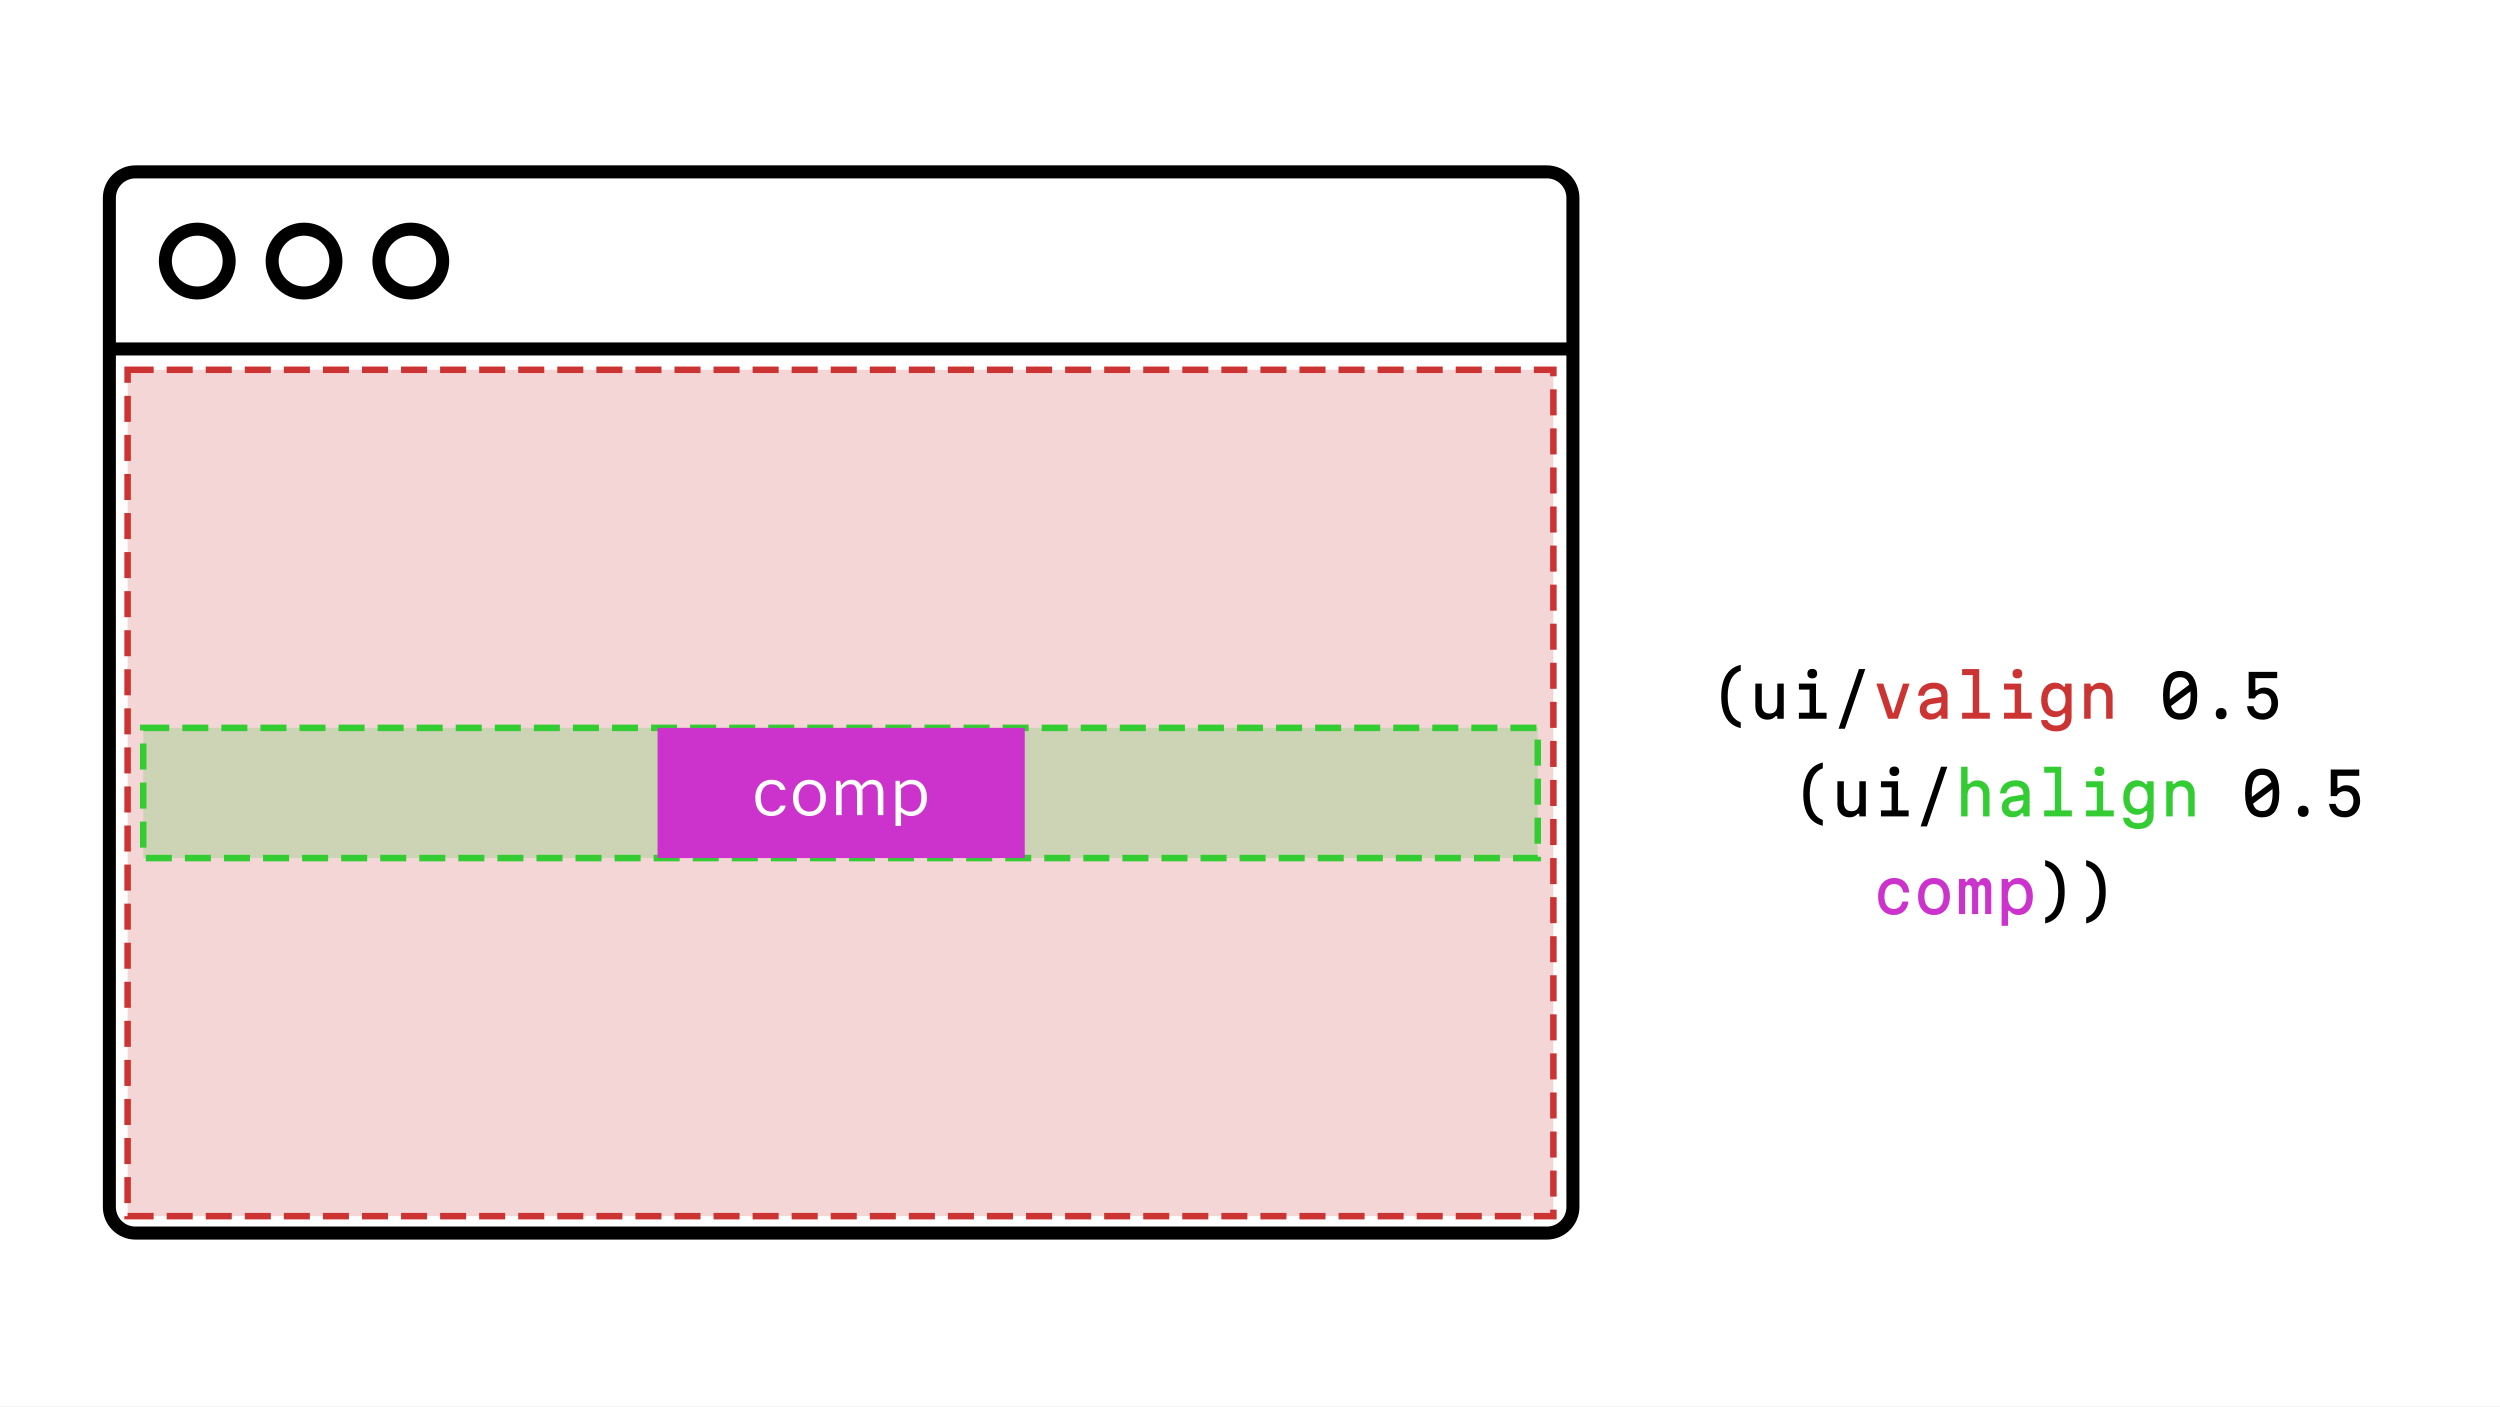
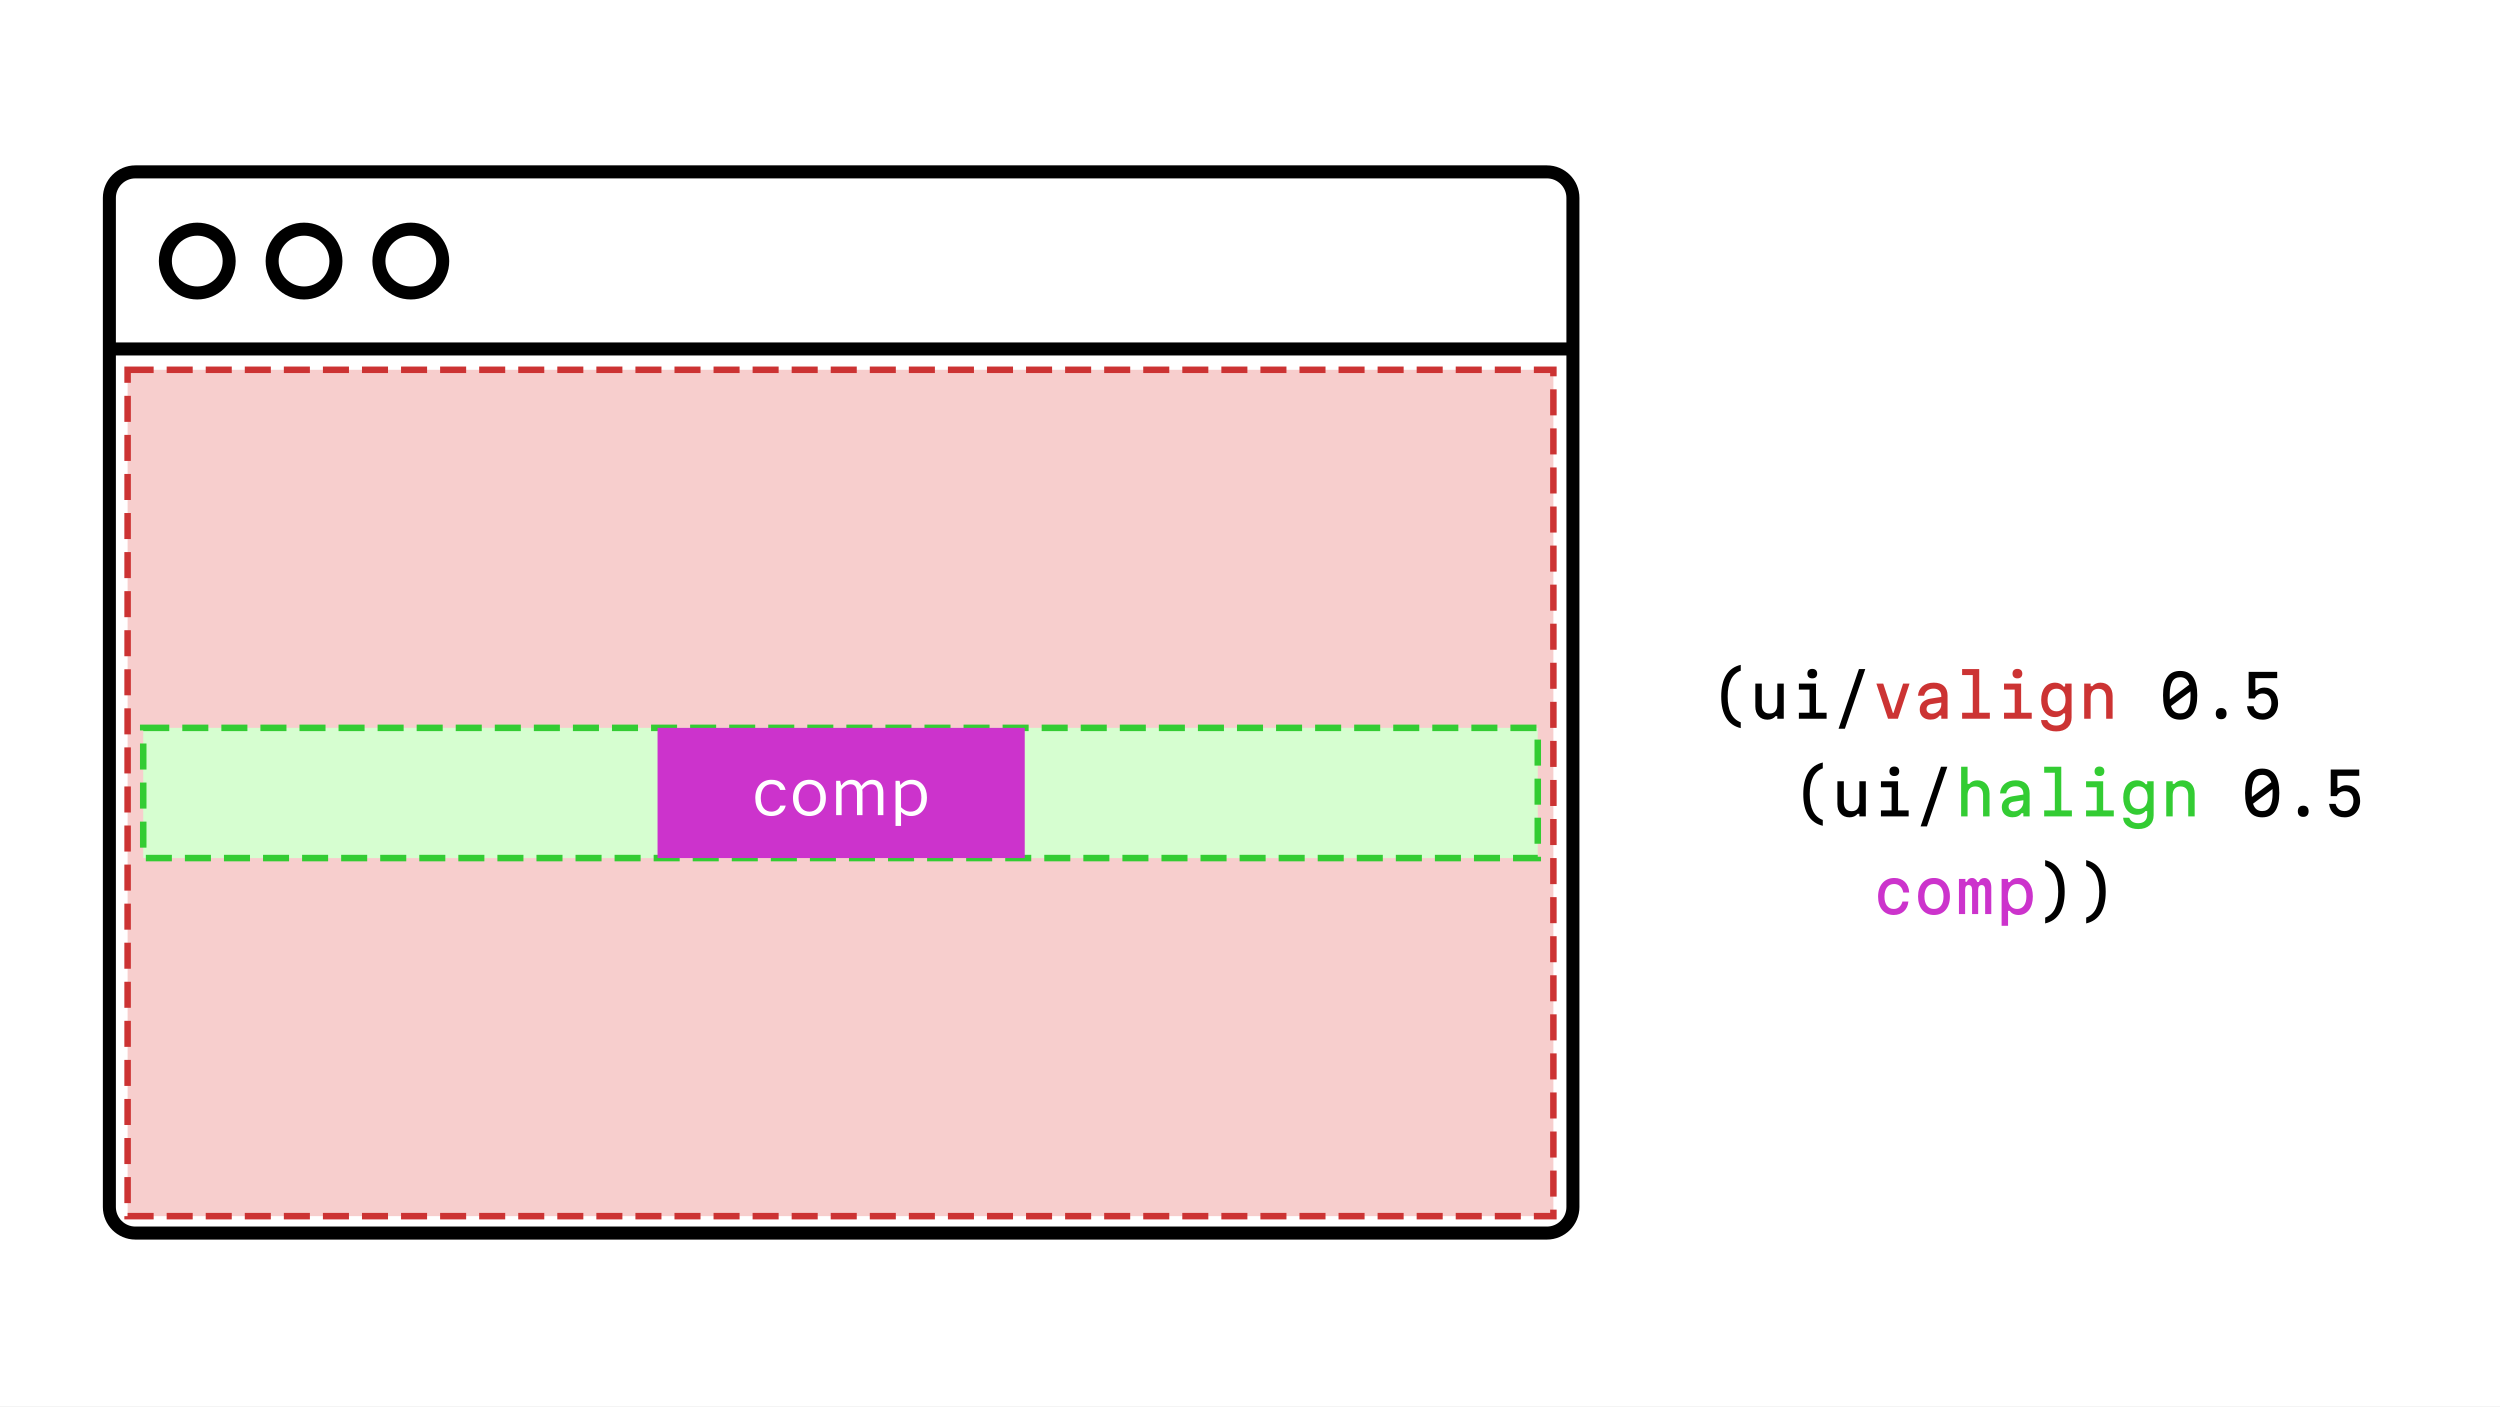
<svg xmlns="http://www.w3.org/2000/svg" width="1920" height="1080" viewBox="0 0 1920 1080" fill="none">
  <rect width="1920" height="1080" fill="white" />
-   <rect x="98" y="284" width="1095" height="650" fill="#CC3333" fill-opacity="0.2" stroke="#CC3333" stroke-width="5" stroke-dasharray="20 10" />
-   <rect x="110" y="559" width="1071" height="100" fill="#33CC33" fill-opacity="0.2" stroke="#33CC33" stroke-width="5" stroke-dasharray="20 10" />
+   <rect x="98" y="284" width="1095" height="650" fill="#F7CECD" stroke="#CC3333" stroke-width="5" stroke-dasharray="20 10" />
+   <rect x="110" y="559" width="1071" height="100" fill="#D6FED0" stroke="#33CC33" stroke-width="5" stroke-dasharray="20 10" />
  <path d="M1336.89 515.1V510.6C1326.99 512.94 1321.9 521.22 1321.9 534.9C1321.9 548.58 1326.99 556.86 1336.89 559.2V554.7C1330.27 552.36 1326.85 545.655 1326.85 534.9C1326.85 524.145 1330.27 517.44 1336.89 515.1ZM1369.92 552V525H1364.97V541.155C1364.97 545.61 1362.9 547.995 1358.99 547.995C1355.12 547.995 1353.05 545.61 1353.05 541.155V525H1348.1V542.505C1348.1 548.715 1351.79 552.72 1357.41 552.72C1360.02 552.72 1362.27 551.73 1363.62 549.975H1364.97V552H1369.92ZM1381.54 525V529.635H1389.73V547.365H1381.54V552H1402.83V547.365H1394.68V525H1381.54ZM1388.07 517.35C1388.07 519.645 1389.46 520.995 1391.8 520.995C1394.19 520.995 1395.58 519.645 1395.58 517.35C1395.58 515.055 1394.19 513.705 1391.8 513.705C1389.46 513.705 1388.07 515.055 1388.07 517.35ZM1432.54 513.84H1427.68L1412.02 559.65H1416.88L1432.54 513.84ZM1674.35 552.72C1683.08 552.72 1687.49 546.51 1687.49 534C1687.49 521.49 1683.08 515.28 1674.35 515.28C1665.62 515.28 1661.21 521.49 1661.21 534C1661.21 546.51 1665.62 552.72 1674.35 552.72ZM1666.34 534C1666.34 524.46 1668.86 520.095 1674.35 520.095C1677.9 520.095 1680.2 521.895 1681.41 525.765L1666.43 537.06C1666.38 536.115 1666.34 535.08 1666.34 534ZM1667.33 542.235L1682.27 530.985C1682.31 531.93 1682.36 532.92 1682.36 534C1682.36 543.54 1679.84 547.905 1674.35 547.905C1670.79 547.905 1668.5 546.105 1667.33 542.235ZM1705.86 552.36C1708.51 552.36 1710 550.785 1710 548.04C1710 545.34 1708.51 543.765 1705.86 543.765C1703.2 543.765 1701.72 545.34 1701.72 548.04C1701.72 550.785 1703.2 552.36 1705.86 552.36ZM1726.97 516V536.43H1731.65C1732.73 533.955 1734.93 532.605 1737.81 532.605C1741.91 532.605 1744.43 535.44 1744.43 540.075C1744.43 544.8 1741.77 547.905 1737.68 547.905C1733.94 547.905 1731.65 545.925 1730.7 542.37H1725.71C1726.43 548.85 1730.84 552.72 1737.77 552.72C1744.7 552.72 1749.56 547.455 1749.56 540.075C1749.56 532.875 1745.19 528.06 1739.07 528.06C1736.78 528.06 1734.57 528.825 1733.45 530.085H1732.1V520.815H1748.88V516H1726.97ZM1399.9 590.1V585.6C1390 587.94 1384.92 596.22 1384.92 609.9C1384.92 623.58 1390 631.86 1399.9 634.2V629.7C1393.29 627.36 1389.87 620.655 1389.87 609.9C1389.87 599.145 1393.29 592.44 1399.9 590.1ZM1432.94 627V600H1427.99V616.155C1427.99 620.61 1425.92 622.995 1422.01 622.995C1418.14 622.995 1416.07 620.61 1416.07 616.155V600H1411.12V617.505C1411.12 623.715 1414.81 627.72 1420.43 627.72C1423.04 627.72 1425.29 626.73 1426.64 624.975H1427.99V627H1432.94ZM1444.56 600V604.635H1452.75V622.365H1444.56V627H1465.85V622.365H1457.7V600H1444.56ZM1451.09 592.35C1451.09 594.645 1452.48 595.995 1454.82 595.995C1457.21 595.995 1458.6 594.645 1458.6 592.35C1458.6 590.055 1457.21 588.705 1454.82 588.705C1452.48 588.705 1451.09 590.055 1451.09 592.35ZM1495.55 588.84H1490.69L1475.03 634.65H1479.89L1495.55 588.84ZM1737.36 627.72C1746.09 627.72 1750.5 621.51 1750.5 609C1750.5 596.49 1746.09 590.28 1737.36 590.28C1728.63 590.28 1724.22 596.49 1724.22 609C1724.22 621.51 1728.63 627.72 1737.36 627.72ZM1729.35 609C1729.35 599.46 1731.87 595.095 1737.36 595.095C1740.92 595.095 1743.21 596.895 1744.43 600.765L1729.44 612.06C1729.4 611.115 1729.35 610.08 1729.35 609ZM1730.34 617.235L1745.28 605.985C1745.33 606.93 1745.37 607.92 1745.37 609C1745.37 618.54 1742.85 622.905 1737.36 622.905C1733.81 622.905 1731.51 621.105 1730.34 617.235ZM1768.87 627.36C1771.53 627.36 1773.01 625.785 1773.01 623.04C1773.01 620.34 1771.53 618.765 1768.87 618.765C1766.22 618.765 1764.73 620.34 1764.73 623.04C1764.73 625.785 1766.22 627.36 1768.87 627.36ZM1789.99 591V611.43H1794.67C1795.75 608.955 1797.95 607.605 1800.83 607.605C1804.93 607.605 1807.45 610.44 1807.45 615.075C1807.45 619.8 1804.79 622.905 1800.7 622.905C1796.96 622.905 1794.67 620.925 1793.72 617.37H1788.73C1789.45 623.85 1793.86 627.72 1800.79 627.72C1807.72 627.72 1812.58 622.455 1812.58 615.075C1812.58 607.875 1808.21 603.06 1802.09 603.06C1799.8 603.06 1797.59 603.825 1796.47 605.085H1795.12V595.815H1811.9V591H1789.99ZM1570.69 660.6V665.1C1577.3 667.44 1580.72 674.145 1580.72 684.9C1580.72 695.655 1577.3 702.36 1570.69 704.7V709.2C1580.59 706.86 1585.67 698.58 1585.67 684.9C1585.67 671.22 1580.59 662.94 1570.69 660.6ZM1602.19 660.6V665.1C1608.81 667.44 1612.23 674.145 1612.23 684.9C1612.23 695.655 1608.81 702.36 1602.19 704.7V709.2C1612.09 706.86 1617.18 698.58 1617.18 684.9C1617.18 671.22 1612.09 662.94 1602.19 660.6Z" fill="black" />
  <path d="M1441.05 525L1450.01 552H1457.57L1466.52 525H1461.57L1454.19 547.545H1453.74L1446.32 525H1441.05ZM1473.01 534.315H1477.73C1478.5 530.805 1481.11 528.87 1485.02 528.87C1488.62 528.87 1490.92 530.985 1490.92 534.45V535.215L1482.68 536.52C1477.37 537.375 1474.36 540.39 1474.36 544.89C1474.36 549.57 1477.55 552.675 1482.5 552.675C1485.83 552.675 1488.08 551.595 1489.57 549.525H1490.92V552H1495.73V534.135C1495.73 527.835 1491.91 524.28 1485.16 524.28C1478.09 524.28 1473.46 528.105 1473.01 534.315ZM1479.58 544.665C1479.58 542.55 1480.75 541.155 1483.31 540.75L1490.92 539.58V541.065C1490.92 544.98 1487.63 548.085 1483.67 548.085C1481.24 548.085 1479.58 546.69 1479.58 544.665ZM1506.9 513.84V518.475H1515.09V547.365H1506.9V552H1528.19V547.365H1520.04V513.84H1506.9ZM1539.09 525V529.635H1547.28V547.365H1539.09V552H1560.37V547.365H1552.23V525H1539.09ZM1545.61 517.35C1545.61 519.645 1547.01 520.995 1549.35 520.995C1551.73 520.995 1553.13 519.645 1553.13 517.35C1553.13 515.055 1551.73 513.705 1549.35 513.705C1547.01 513.705 1545.61 515.055 1545.61 517.35ZM1590.98 551.1V525H1586.03V527.25H1584.68C1583.56 525.45 1581.08 524.28 1578.38 524.28C1571.81 524.28 1567.63 529.41 1567.63 537.6C1567.63 545.655 1571.81 550.74 1578.38 550.74C1580.99 550.74 1583.47 549.66 1584.68 547.905H1586.03V550.785C1586.03 554.835 1583.47 557.22 1579.19 557.22C1575.68 557.22 1573.21 555.69 1572.26 553.035H1567.54C1567.81 558.39 1572.35 561.72 1579.19 561.72C1586.57 561.72 1590.98 557.625 1590.98 551.1ZM1572.53 537.6C1572.53 532.11 1575.1 528.915 1579.42 528.915C1583.78 528.915 1586.35 532.11 1586.35 537.6C1586.35 543.09 1583.78 546.285 1579.42 546.285C1575.1 546.285 1572.53 543.09 1572.53 537.6ZM1600.66 525V552H1605.61V535.845C1605.61 531.39 1607.68 529.005 1611.6 529.005C1615.47 529.005 1617.54 531.39 1617.54 535.845V552H1622.49V534.495C1622.49 528.285 1618.8 524.28 1613.17 524.28C1610.56 524.28 1608.31 525.27 1606.96 527.025H1605.61V525H1600.66Z" fill="#CC3333" />
  <path d="M1506.14 588.84V627H1511.09V610.845C1511.09 606.39 1513.16 604.005 1517.03 604.005C1520.94 604.005 1523.01 606.39 1523.01 610.845V627H1527.96V609.495C1527.96 603.285 1524.27 599.28 1518.6 599.28C1516.04 599.28 1513.79 600.27 1512.44 602.025H1511.09V588.84H1506.14ZM1536.03 609.315H1540.75C1541.52 605.805 1544.13 603.87 1548.04 603.87C1551.64 603.87 1553.94 605.985 1553.94 609.45V610.215L1545.7 611.52C1540.39 612.375 1537.38 615.39 1537.38 619.89C1537.38 624.57 1540.57 627.675 1545.52 627.675C1548.85 627.675 1551.1 626.595 1552.59 624.525H1553.94V627H1558.75V609.135C1558.75 602.835 1554.93 599.28 1548.18 599.28C1541.11 599.28 1536.48 603.105 1536.03 609.315ZM1542.6 619.665C1542.6 617.55 1543.77 616.155 1546.33 615.75L1553.94 614.58V616.065C1553.94 619.98 1550.65 623.085 1546.69 623.085C1544.26 623.085 1542.6 621.69 1542.6 619.665ZM1569.92 588.84V593.475H1578.11V622.365H1569.92V627H1591.21V622.365H1583.06V588.84H1569.92ZM1602.1 600V604.635H1610.29V622.365H1602.1V627H1623.39V622.365H1615.24V600H1602.1ZM1608.63 592.35C1608.63 594.645 1610.02 595.995 1612.36 595.995C1614.75 595.995 1616.14 594.645 1616.14 592.35C1616.14 590.055 1614.75 588.705 1612.36 588.705C1610.02 588.705 1608.63 590.055 1608.63 592.35ZM1654 626.1V600H1649.05V602.25H1647.7C1646.57 600.45 1644.1 599.28 1641.4 599.28C1634.83 599.28 1630.64 604.41 1630.64 612.6C1630.64 620.655 1634.83 625.74 1641.4 625.74C1644.01 625.74 1646.48 624.66 1647.7 622.905H1649.05V625.785C1649.05 629.835 1646.48 632.22 1642.21 632.22C1638.7 632.22 1636.22 630.69 1635.28 628.035H1630.55C1630.82 633.39 1635.37 636.72 1642.21 636.72C1649.59 636.72 1654 632.625 1654 626.1ZM1635.55 612.6C1635.55 607.11 1638.11 603.915 1642.43 603.915C1646.8 603.915 1649.36 607.11 1649.36 612.6C1649.36 618.09 1646.8 621.285 1642.43 621.285C1638.11 621.285 1635.55 618.09 1635.55 612.6ZM1663.68 600V627H1668.63V610.845C1668.63 606.39 1670.7 604.005 1674.62 604.005C1678.49 604.005 1680.56 606.39 1680.56 610.845V627H1685.51V609.495C1685.51 603.285 1681.82 599.28 1676.19 599.28C1673.58 599.28 1671.33 600.27 1669.98 602.025H1668.63V600H1663.68Z" fill="#33CC33" />
  <path d="M1454.42 702.72C1460.63 702.72 1465.17 698.67 1465.62 692.37H1461.08C1460.13 695.97 1457.75 698.085 1454.42 698.085C1449.92 698.085 1447.26 694.62 1447.26 688.635C1447.26 682.515 1449.96 678.915 1454.69 678.915C1458.38 678.915 1460.94 681.345 1461.71 685.44H1466.25C1465.98 678.645 1461.57 674.28 1454.87 674.28C1447.22 674.28 1442.36 679.86 1442.36 688.635C1442.36 697.275 1447.04 702.72 1454.42 702.72ZM1485.29 702.72C1492.76 702.72 1497.53 697.23 1497.53 688.5C1497.53 679.77 1492.76 674.28 1485.29 674.28C1477.82 674.28 1473.05 679.77 1473.05 688.5C1473.05 697.23 1477.82 702.72 1485.29 702.72ZM1477.96 688.5C1477.96 682.47 1480.66 678.915 1485.29 678.915C1489.93 678.915 1492.63 682.47 1492.63 688.5C1492.63 694.53 1489.93 698.085 1485.29 698.085C1480.66 698.085 1477.96 694.53 1477.96 688.5ZM1504.47 675V702H1509.2V683.415C1509.2 680.985 1510.1 679.725 1511.9 679.725C1513.65 679.725 1514.55 680.985 1514.55 683.415V702H1519.23V683.415C1519.23 680.985 1520.13 679.725 1521.89 679.725C1523.69 679.725 1524.59 680.985 1524.59 683.415V702H1529.31V681.48C1529.31 677.115 1527.29 674.28 1524.14 674.28C1521.98 674.28 1520.36 675.45 1519.73 677.385H1518.56C1517.84 675.45 1516.4 674.28 1514.6 674.28C1512.62 674.28 1511.18 675.36 1510.59 677.16H1509.42V675H1504.47ZM1550.2 674.28C1547.28 674.28 1544.71 675.495 1543.54 677.475H1542.19V675H1537.24V711H1542.19V699.525H1543.54C1544.71 701.505 1547.28 702.72 1550.2 702.72C1556.91 702.72 1561.23 697.23 1561.23 688.5C1561.23 679.77 1556.91 674.28 1550.2 674.28ZM1542.01 688.5C1542.01 682.47 1544.62 678.915 1549.17 678.915C1553.67 678.915 1556.28 682.47 1556.28 688.5C1556.28 694.53 1553.67 698.085 1549.17 698.085C1544.62 698.085 1542.01 694.53 1542.01 688.5Z" fill="#CC33CC" />
  <rect x="84" y="132" width="1124" height="815" rx="20" stroke="black" stroke-width="10" />
  <path d="M84 268H1209" stroke="black" stroke-width="10" />
  <circle cx="151.5" cy="200.5" r="24.5" stroke="black" stroke-width="10" />
  <circle cx="233.5" cy="200.5" r="24.5" stroke="black" stroke-width="10" />
  <circle cx="315.5" cy="200.5" r="24.5" stroke="black" stroke-width="10" />
  <rect x="505" y="559" width="282" height="100" fill="#CC33CC" />
  <path d="M592.345 626.72C597.925 626.72 602.245 623.84 603.46 618.71H599.23C598.24 621.77 595.54 623.345 592.345 623.345C587.62 623.345 584.29 619.835 584.29 612.86C584.29 605.975 587.71 602.285 592.48 602.285C596.395 602.285 598.15 604.085 599.095 606.65H603.325C602.245 602.015 598.78 598.865 592.48 598.865C585.1 598.865 580.06 604.13 580.06 612.86C580.06 621.725 584.83 626.72 592.345 626.72ZM621.62 626.72C628.775 626.72 634.265 621.77 634.265 612.86C634.265 603.86 628.73 598.865 621.62 598.865C614.555 598.865 609.02 603.815 609.02 612.86C609.02 621.77 614.465 626.72 621.62 626.72ZM621.62 623.345C616.85 623.345 613.25 619.745 613.25 612.86C613.25 605.885 616.85 602.285 621.62 602.285C626.435 602.285 630.035 605.885 630.035 612.86C630.035 619.745 626.435 623.345 621.62 623.345ZM670.052 598.865C666.317 598.865 663.662 600.845 661.457 603.635C660.197 600.71 657.722 598.865 654.032 598.865C650.612 598.865 648.137 600.53 646.022 603.32L645.257 599.63H642.152V626H646.382V606.335C648.137 604.175 650.297 602.33 653.267 602.33C656.777 602.33 658.172 604.805 658.172 609.125V626H662.402V608.855C662.402 608 662.357 607.235 662.222 606.47C664.022 604.31 666.182 602.33 669.287 602.33C672.842 602.33 674.192 604.85 674.192 609.125V626H678.422V608.855C678.422 603.05 675.677 598.865 670.052 598.865ZM700.277 598.865C696.677 598.865 693.842 600.17 691.547 602.96L690.872 599.63H687.767V634.325H691.997V623.525C693.932 625.46 696.407 626.72 699.692 626.72C706.802 626.72 711.887 621.23 711.887 612.455C711.887 604.22 707.207 598.865 700.277 598.865ZM699.377 623.345C696.272 623.345 693.887 621.86 691.997 619.97V605.75C693.977 603.86 696.407 602.285 699.692 602.285C704.327 602.285 707.612 605.57 707.612 612.455C707.612 620.24 703.787 623.345 699.377 623.345Z" fill="white" />
</svg>
